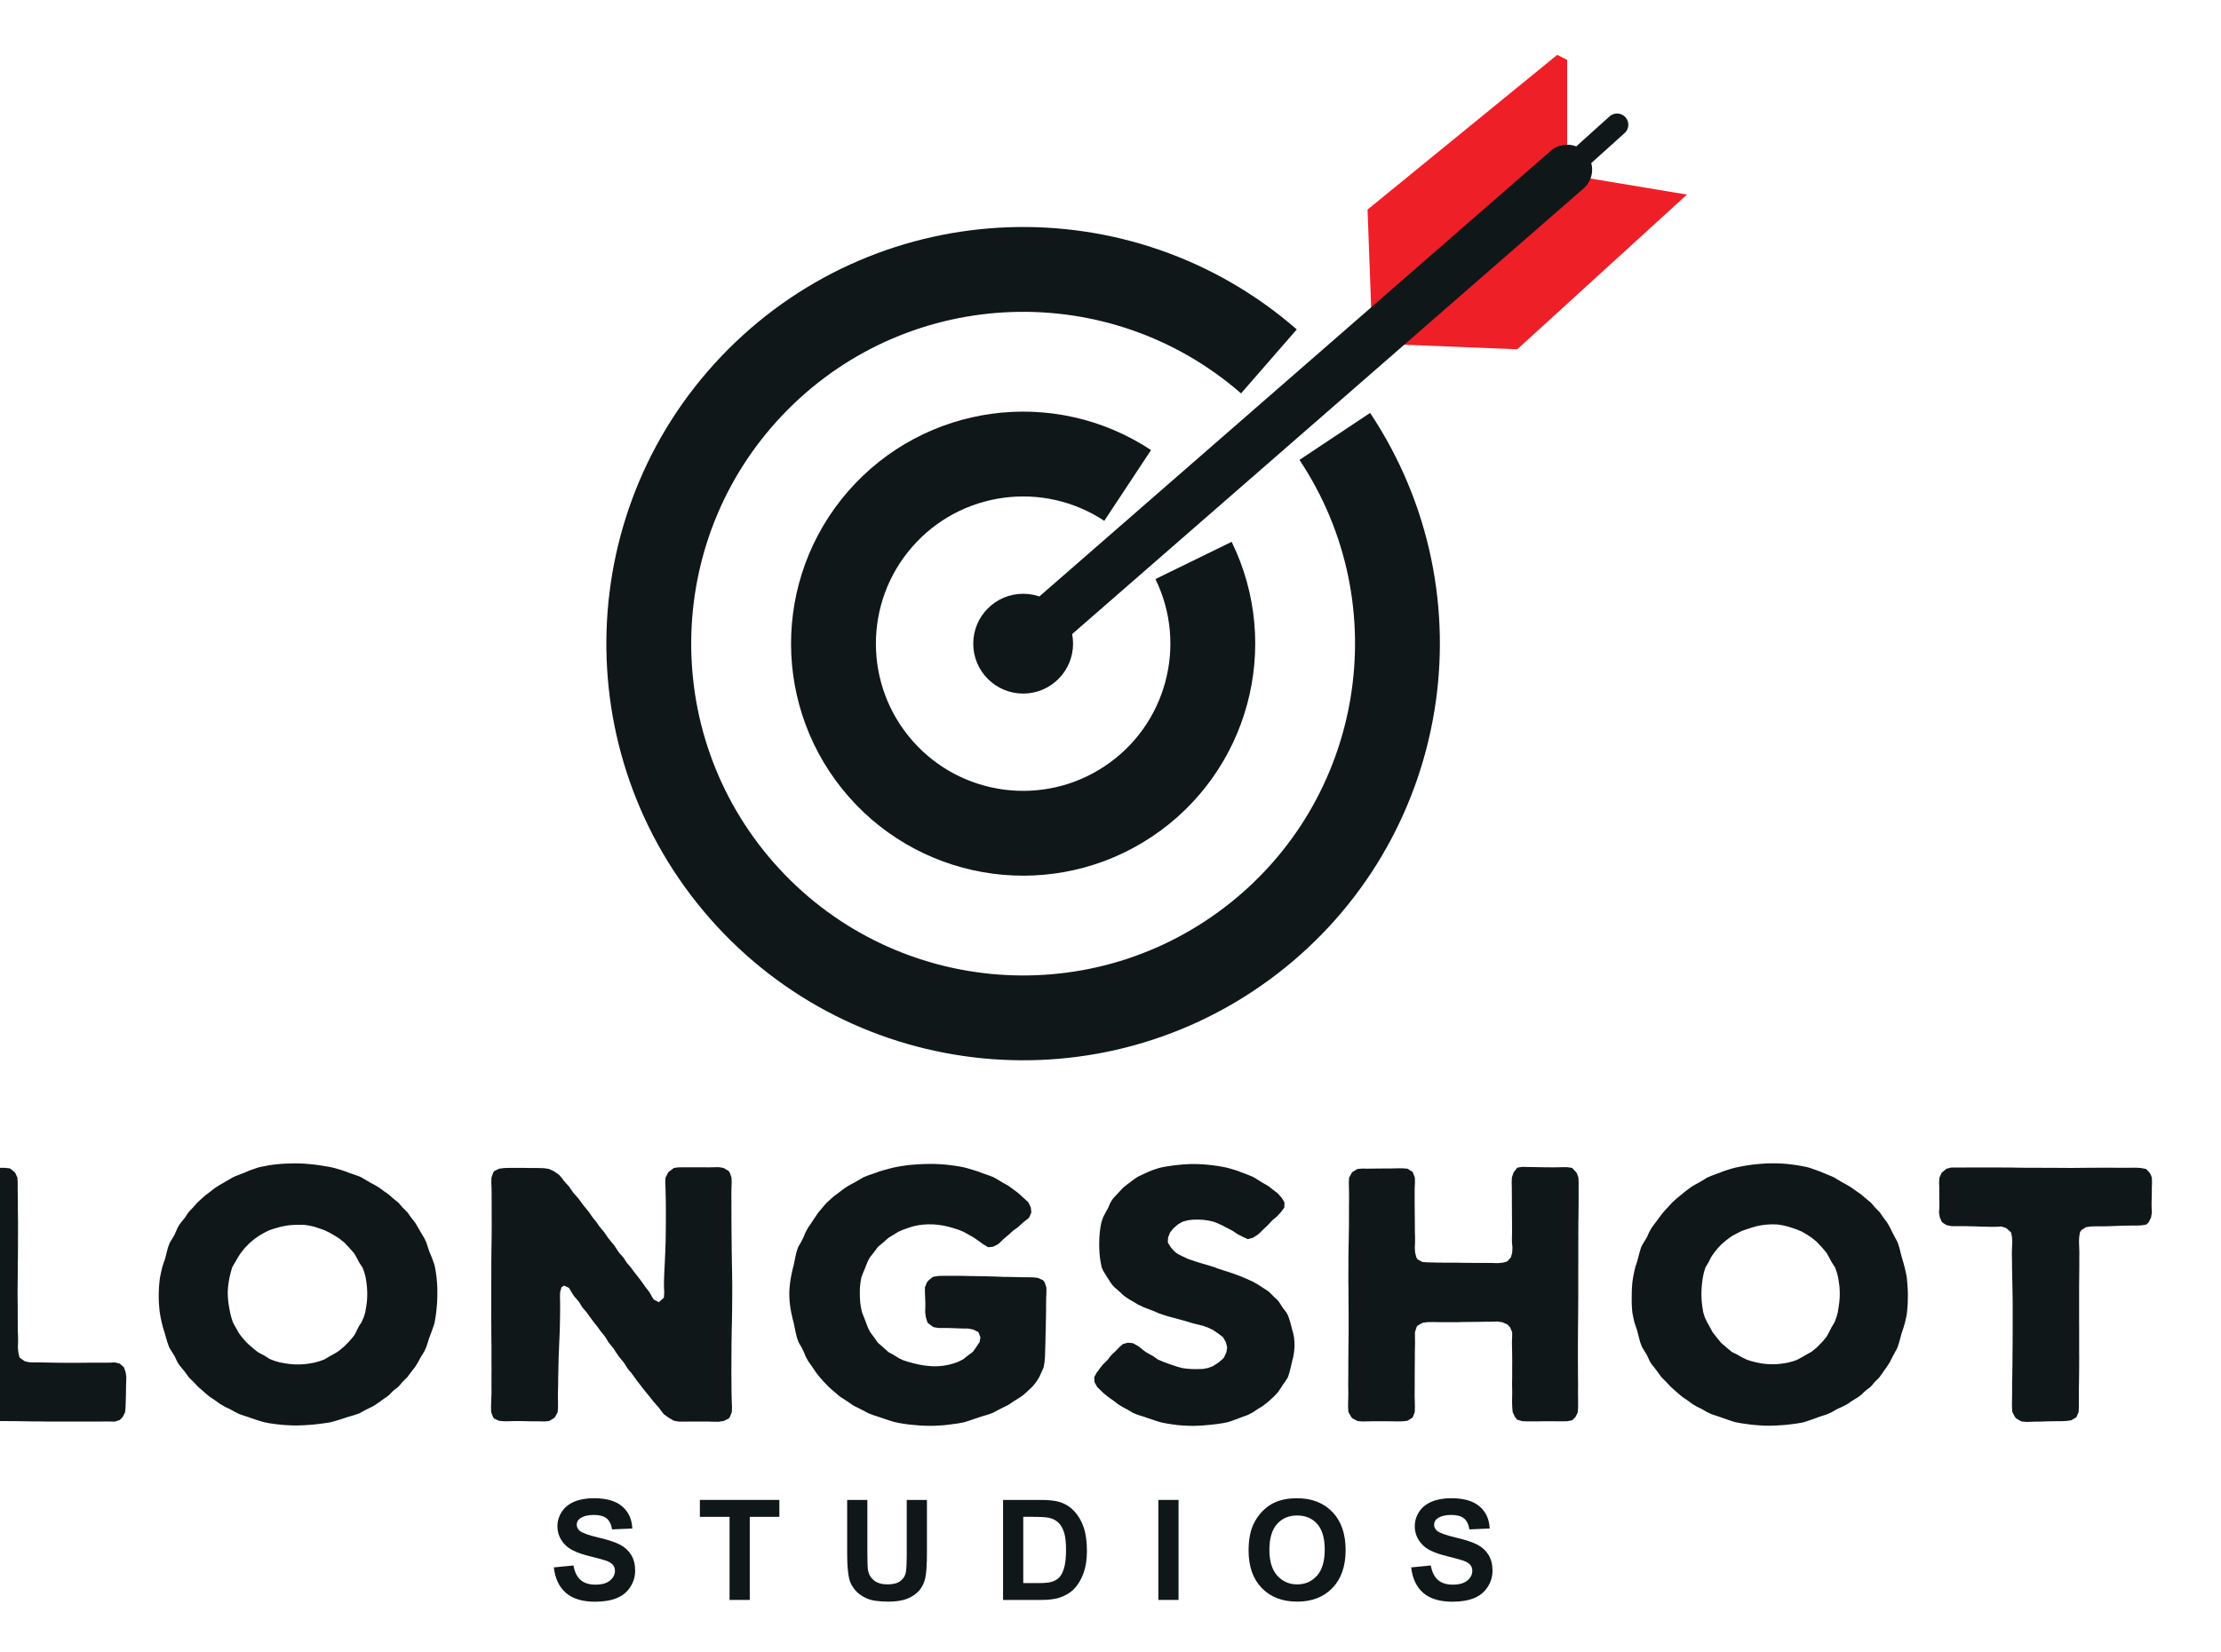
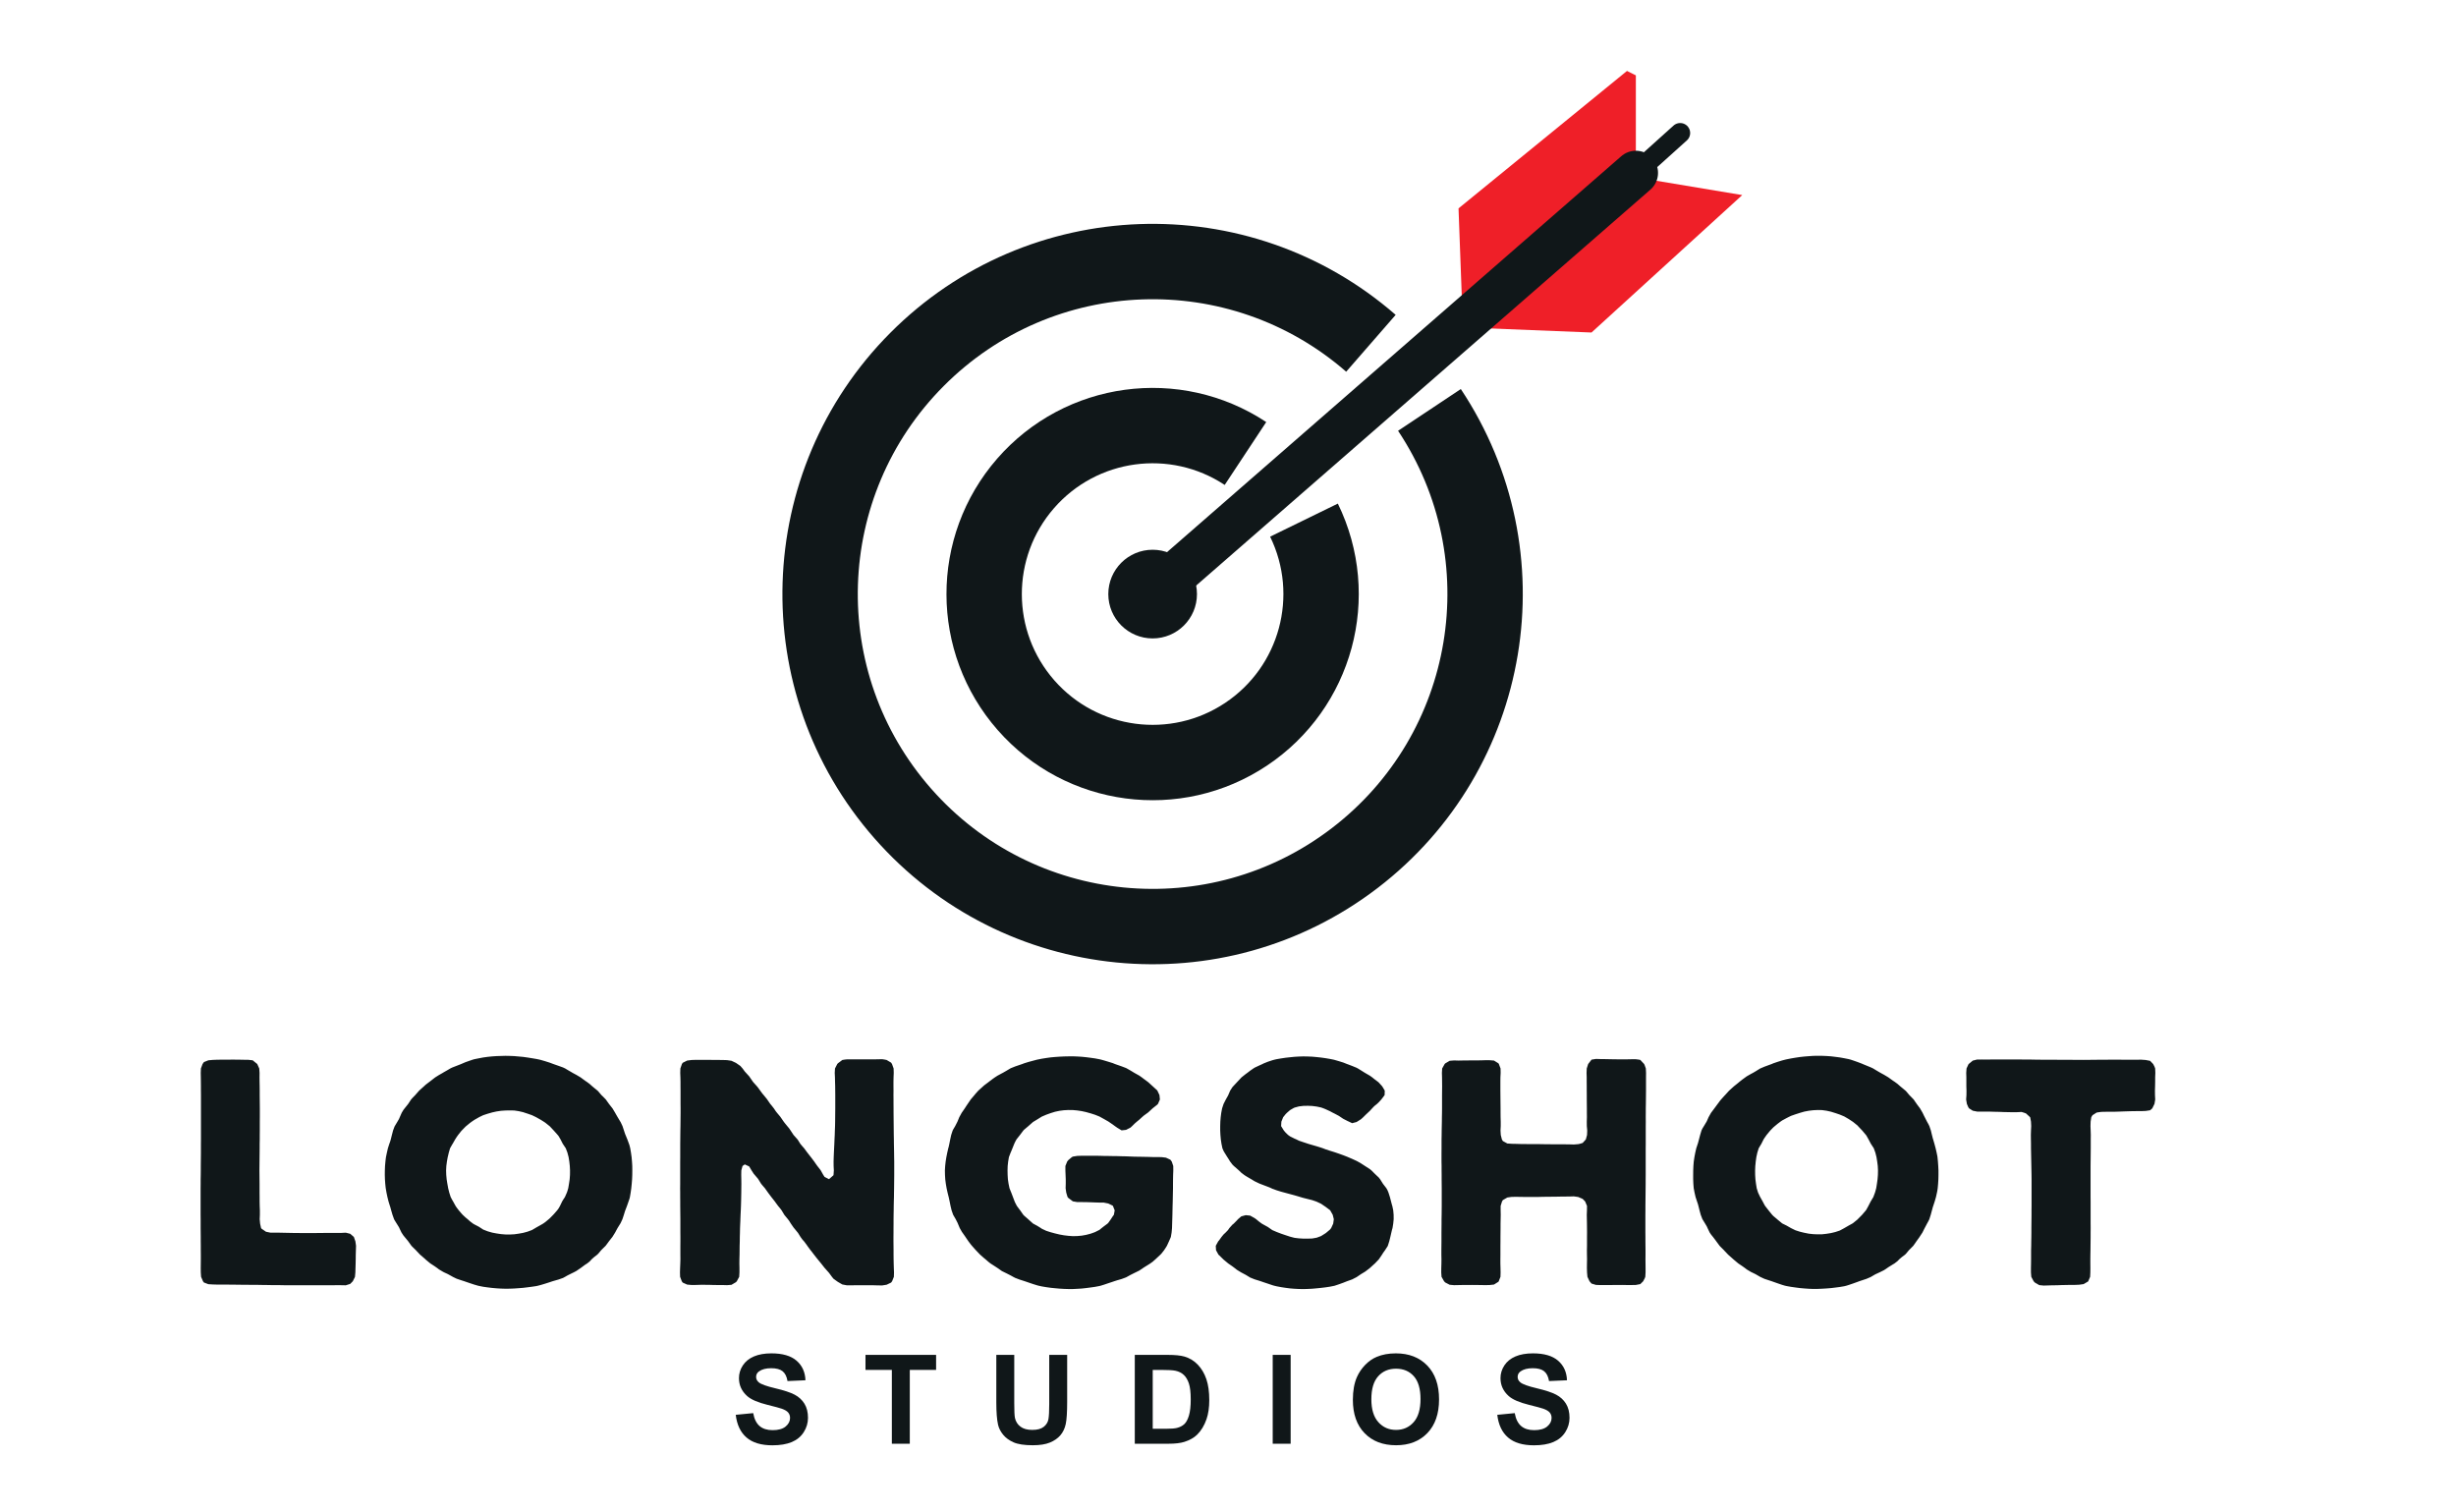
- <svg xmlns="http://www.w3.org/2000/svg" viewBox="55 0 445 331">
+ <svg xmlns="http://www.w3.org/2000/svg" viewBox="0 -5 554 341">
  <path fill="#101719" fill-rule="evenodd" d="M107,233.91 L106.68,234 L106,234.23 L105,234.58 L104.02,235 L104,235.01 L103,235.4 L102,235.79 L101.57,236 L101,236.34 L100,236.91 L99.86,237 L99,237.49 L98.19,238 L98,238.14 L97,238.92 L96.89,239 L96,239.68 L95.66,240 L95,240.59 L94.55,241 L94,241.62 L93.67,242 L93,242.69 L92.73,243 L92.07,244 L92,244.09 L91.27,245 L91,245.35 L90.61,246 L90.17,247 L90,247.4 L89.65,248 L89.05,249 L89,249.09 L88.66,250 L88.4,251 L88.15,252 L88,252.51 L87.82,253 L87.5,254 L87.27,255 L87.06,256 L87,256.45 L86.94,257 L86.85,258 L86.81,259 L86.8,260 L86.83,261 L86.9,262 L87,262.95 L87.01,263 L87.18,264 L87.39,265 L87.64,266 L87.95,267 L88,267.13 L88.24,268 L88.53,269 L88.89,270 L89,270.21 L89.49,271 L90,271.82 L90.08,272 L90.56,273 L91,273.67 L91.27,274 L92,274.88 L92.09,275 L92.81,276 L93,276.2 L93.82,277 L94,277.2 L94.76,278 L95,278.2 L95.92,279 L96,279.09 L97,279.92 L97.11,280 L98,280.58 L98.6,281 L99,281.31 L100,281.9 L100.2,282 L101,282.37 L102,282.92 L102.13,283 L103,283.42 L104,283.76 L104.75,284 L105,284.09 L106,284.43 L107,284.76 L107.83,285 L108,285.04 L109,285.24 L110,285.38 L111,285.5 L112,285.59 L113,285.65 L114,285.68 L115,285.67 L116,285.63 L117,285.56 L118,285.48 L119,285.36 L120,285.23 L121,285.08 L121.35,285 L122,284.83 L123,284.53 L124,284.21 L124.62,284 L125,283.89 L126,283.6 L127,283.25 L127.46,283 L128,282.69 L129,282.19 L129.4,282 L130,281.68 L131,281 L131,281 L132,280.26 L132.42,280 L133,279.54 L133.5,279 L134,278.56 L134.72,278 L135,277.72 L135.6,277 L136,276.6 L136.61,276 L137,275.48 L137.35,275 L138,274.17 L138.14,274 L138.76,273 L139,272.55 L139.3,272 L139.92,271 L140,270.86 L140.4,270 L140.73,269 L141,268.12 L141.05,268 L141.43,267 L141.78,266 L142,265.36 L142.09,265 L142.26,264 L142.4,263 L142.5,262 L142.58,261 L142.62,260 L142.63,259 L142.62,258 L142.56,257 L142.47,256 L142.33,255 L142.16,254 L142,253.35 L141.88,253 L141.51,252 L141.1,251 L141,250.76 L140.75,250 L140.42,249 L140,248.11 L139.93,248 L139.33,247 L139,246.43 L138.76,246 L138.16,245 L138,244.8 L137.37,244 L137,243.48 L136.66,243 L136,242.32 L135.66,242 L135,241.22 L134.79,241 L134,240.36 L133.57,240 L133,239.49 L132.34,239 L132,238.78 L131,238.04 L130.94,238 L130,237.44 L129.18,237 L129,236.89 L128,236.31 L127.49,236 L127,235.77 L126,235.41 L125,235.06 L124.83,235 L124,234.69 L123,234.37 L122,234.08 L121.68,234 L121,233.86 L120,233.69 L119,233.53 L118,233.39 L117,233.3 L116,233.21 L115,233.17 L114,233.15 L113,233.18 L112,233.21 L111,233.28 L110,233.38 L109,233.52 L108,233.71Z M191,233.95 L190.53,234 L190,234.09 L189,234.84 L188.86,235 L188.35,236 L188.29,237 L188.34,238 L188.36,239 L188.39,240 L188.4,241 L188.41,242 L188.41,243 L188.41,244 L188.41,245 L188.4,246 L188.39,247 L188.38,248 L188.36,249 L188.32,250 L188.29,251 L188.24,252 L188.2,253 L188.15,254 L188.1,255 L188.06,256 L188.03,257 L188.04,258 L188.09,259 L188.02,260 L188,260.09 L187,260.97 L186,260.46 L185.7,260 L185.14,259 L185,258.8 L184.37,258 L184,257.48 L183.67,257 L183,256.11 L182.91,256 L182.13,255 L182,254.83 L181.39,254 L181,253.56 L180.53,253 L180,252.15 L179.89,252 L179,251 L179,251 L178.34,250 L178,249.5 L177.58,249 L177,248.29 L176.78,248 L176.09,247 L176,246.87 L175.27,246 L175,245.66 L174.56,245 L174,244.29 L173.75,244 L173.06,243 L173,242.91 L172.26,242 L172,241.7 L171.48,241 L171,240.33 L170.73,240 L170,239.19 L169.84,239 L169.15,238 L169,237.78 L168.29,237 L168,236.68 L167.5,236 L167,235.43 L166.38,235 L166,234.74 L165,234.27 L164,234.12 L163,234.09 L162,234.08 L161,234.08 L160,234.06 L159,234.06 L158,234.06 L157,234.06 L156,234.09 L155,234.22 L154,234.72 L153.82,235 L153.47,236 L153.44,237 L153.48,238 L153.5,239 L153.5,240 L153.51,241 L153.51,242 L153.51,243 L153.51,244 L153.52,245 L153.52,246 L153.51,247 L153.5,248 L153.49,249 L153.47,250 L153.46,251 L153.45,252 L153.44,253 L153.44,254 L153.44,255 L153.44,256 L153.43,257 L153.43,258 L153.43,259 L153.43,260 L153.43,261 L153.43,262 L153.42,263 L153.43,264 L153.43,265 L153.44,266 L153.44,267 L153.45,268 L153.46,269 L153.47,270 L153.47,271 L153.47,272 L153.47,273 L153.48,274 L153.48,275 L153.47,276 L153.47,277 L153.47,278 L153.48,279 L153.45,280 L153.41,281 L153.38,282 L153.41,283 L153.79,284 L154,284.3 L155,284.75 L156,284.84 L157,284.83 L158,284.8 L159,284.8 L160,284.81 L161,284.84 L162,284.85 L163,284.85 L164,284.88 L165,284.8 L166,284.21 L166.2,284 L166.74,283 L166.8,282 L166.8,281 L166.78,280 L166.79,279 L166.82,278 L166.83,277 L166.84,276 L166.87,275 L166.88,274 L166.91,273 L166.93,272 L166.97,271 L167,270.4 L167.01,270 L167.05,269 L167.1,268 L167.14,267 L167.17,266 L167.19,265 L167.21,264 L167.22,263 L167.23,262 L167.22,261 L167.2,260 L167.22,259 L167.49,258 L168,257.64 L168.78,258 L169,258.11 L169.53,259 L170,259.73 L170.23,260 L171,260.9 L171.06,261 L171.68,262 L172,262.39 L172.53,263 L173,263.66 L173.24,264 L173.99,265 L174,265.01 L174.78,266 L175,266.31 L175.51,267 L176,267.59 L176.31,268 L176.91,269 L177,269.12 L177.73,270 L178,270.36 L178.4,271 L179,271.87 L179.11,272 L179.93,273 L180,273.08 L180.57,274 L181,274.59 L181.37,275 L182,275.84 L182.1,276 L182.84,277 L183,277.19 L183.62,278 L184,278.49 L184.41,279 L185,279.72 L185.23,280 L186,280.98 L186.02,281 L186.91,282 L187,282.1 L187.66,283 L188,283.42 L188.8,284 L189,284.14 L190,284.72 L191,284.91 L192,284.91 L193,284.9 L194,284.89 L195,284.89 L196,284.89 L197,284.9 L198,284.93 L199,284.94 L200,284.78 L201,284.3 L201.23,284 L201.63,283 L201.66,282 L201.62,281 L201.59,280 L201.57,279 L201.56,278 L201.56,277 L201.55,276 L201.54,275 L201.54,274 L201.55,273 L201.55,272 L201.56,271 L201.56,270 L201.57,269 L201.59,268 L201.6,267 L201.62,266 L201.65,265 L201.66,264 L201.68,263 L201.69,262 L201.7,261 L201.71,260 L201.71,259 L201.71,258 L201.71,257 L201.69,256 L201.68,255 L201.66,254 L201.64,253 L201.63,252 L201.61,251 L201.6,250 L201.59,249 L201.58,248 L201.57,247 L201.56,246 L201.56,245 L201.55,244 L201.55,243 L201.54,242 L201.55,241 L201.54,240 L201.54,239 L201.56,238 L201.6,237 L201.57,236 L201.21,235 L201,234.68 L200,234.09 L199.58,234 L199,233.91 L198,233.93 L197,233.95 L196,233.94 L195,233.94 L194,233.94 L193,233.94 L192,233.94Z M234,234 L233.98,234 L233,234.26 L232,234.53 L231,234.84 L230.59,235 L230,235.2 L229,235.54 L228,235.94 L227.89,236 L227,236.53 L226.18,237 L226,237.09 L225,237.63 L224.43,238 L224,238.3 L223.07,239 L223,239.06 L222,239.81 L221.79,240 L221,240.71 L220.68,241 L220,241.76 L219.81,242 L219,242.95 L218.96,243 L218.28,244 L218,244.41 L217.62,245 L217,245.9 L216.93,246 L216.38,247 L216,247.93 L215.97,248 L215.46,249 L215,249.78 L214.89,250 L214.56,251 L214.34,252 L214.14,253 L214,253.66 L213.9,254 L213.67,255 L213.47,256 L213.31,257 L213.2,258 L213.14,259 L213.16,260 L213.22,261 L213.35,262 L213.52,263 L213.74,264 L213.99,265 L214,265.02 L214.21,266 L214.41,267 L214.65,268 L215,269 L215,269 L215.58,270 L216,270.83 L216.07,271 L216.49,272 L217,272.9 L217.08,273 L217.78,274 L218,274.33 L218.46,275 L219,275.71 L219.24,276 L220,276.86 L220.13,277 L221,277.91 L221.09,278 L222,278.8 L222.25,279 L223,279.65 L223.45,280 L224,280.35 L225,281 L225,281 L226,281.7 L226.61,282 L227,282.19 L228,282.7 L228.54,283 L229,283.24 L230,283.62 L231,283.94 L231.18,284 L232,284.28 L233,284.62 L234,284.93 L234.27,285 L235,285.16 L236,285.33 L237,285.47 L238,285.57 L239,285.66 L240,285.72 L241,285.75 L242,285.75 L243,285.7 L244,285.64 L245,285.53 L246,285.4 L247,285.26 L248,285.07 L248.28,285 L249,284.78 L250,284.44 L251,284.11 L251.31,284 L252,283.78 L253,283.49 L254,283.12 L254.22,283 L255,282.57 L256,282.07 L256.15,282 L257,281.58 L257.86,281 L258,280.9 L259,280.28 L259.44,280 L260,279.6 L260.68,279 L261,278.7 L261.75,278 L262,277.74 L262.58,277 L263,276.36 L263.22,276 L263.68,275 L264,274.27 L264.11,274 L264.28,273 L264.37,272 L264.4,271 L264.43,270 L264.46,269 L264.48,268 L264.5,267 L264.53,266 L264.55,265 L264.57,264 L264.59,263 L264.59,262 L264.6,261 L264.62,260 L264.66,259 L264.65,258 L264.31,257 L264,256.58 L263,256.12 L262.04,256 L262,256 L261,255.98 L260,255.98 L259,255.95 L258,255.93 L257,255.91 L256,255.9 L255,255.86 L254,255.82 L253,255.8 L252,255.77 L251,255.76 L250,255.74 L249,255.73 L248,255.7 L247,255.69 L246,255.69 L245,255.69 L244,255.69 L243,255.72 L242,255.88 L241.78,256 L241,256.65 L240.72,257 L240.32,258 L240.32,259 L240.36,260 L240.4,261 L240.4,262 L240.37,263 L240.51,264 L240.81,265 L241,265.22 L242,265.97 L242.18,266 L243,266.14 L244,266.14 L245,266.15 L246,266.18 L247,266.22 L248,266.25 L249,266.26 L250,266.46 L251,266.95 L251.04,267 L251.44,268 L251.26,269 L251,269.35 L250.58,270 L250,270.82 L249.82,271 L249,271.61 L248.5,272 L248,272.41 L247,272.91 L246.76,273 L246,273.27 L245,273.53 L244,273.71 L243,273.8 L242,273.82 L241,273.75 L240,273.63 L239,273.45 L238,273.21 L237.22,273 L237,272.94 L236,272.62 L235,272.15 L234.79,272 L234,271.51 L233.06,271 L233,270.96 L232,270.07 L231.93,270 L231,269.19 L230.82,269 L230.12,268 L230,267.85 L229.37,267 L229,266.29 L228.87,266 L228.49,265 L228.11,264 L228,263.74 L227.71,263 L227.5,262 L227.35,261 L227.29,260 L227.27,259 L227.3,258 L227.41,257 L227.58,256 L227.96,255 L228,254.92 L228.38,254 L228.78,253 L229,252.53 L229.29,252 L230,251.1 L230.08,251 L230.83,250 L231,249.82 L231.97,249 L232,248.97 L233,248.09 L233.14,248 L234,247.48 L234.77,247 L235,246.86 L236,246.43 L237,246.07 L237.23,246 L238,245.76 L239,245.55 L240,245.42 L241,245.37 L242,245.38 L243,245.47 L244,245.62 L245,245.84 L245.56,246 L246,246.12 L247,246.44 L248,246.84 L248.29,247 L249,247.39 L250,247.96 L250.06,248 L251,248.64 L251.49,249 L252,249.36 L253,249.96 L254,249.85 L255,249.34 L255.37,249 L256,248.38 L256.44,248 L257,247.54 L257.59,247 L258,246.64 L258.88,246 L259,245.91 L259.99,245 L260,244.99 L261,244.2 L261.2,244 L261.64,243 L261.54,242 L261.07,241 L261,240.91 L260,240 L260,240 L259,239.09 L258.88,239 L258,238.35 L257.54,238 L257,237.62 L256,237.06 L255.89,237 L255,236.46 L254.19,236 L254,235.9 L253,235.52 L252,235.17 L251.51,235 L251,234.79 L250,234.48 L249,234.18 L248.35,234 L248,233.92 L247,233.73 L246,233.59 L245,233.46 L244,233.36 L243,233.3 L242,233.26 L241,233.27 L240,233.29 L239,233.34 L238,233.41 L237,233.5 L236,233.64 L235,233.8Z M288,233.9 L287.55,234 L287,234.15 L286,234.48 L285,234.88 L284.78,235 L284,235.35 L283,235.82 L282.72,236 L282,236.5 L281.35,237 L281,237.25 L280.06,238 L280,238.06 L279.12,239 L279,239.13 L278.19,240 L278,240.21 L277.49,241 L277.06,242 L277,242.13 L276.51,243 L276,244 L275.67,245 L275.48,246 L275.35,247 L275.27,248 L275.24,249 L275.24,250 L275.29,251 L275.38,252 L275.53,253 L275.74,254 L276,254.61 L276.23,255 L276.85,256 L277,256.22 L277.48,257 L278,257.68 L278.32,258 L279,258.59 L279.46,259 L280,259.52 L280.63,260 L281,260.25 L282,260.84 L282.28,261 L283,261.44 L284,261.92 L284.19,262 L285,262.31 L286,262.69 L286.74,263 L287,263.13 L288,263.49 L289,263.8 L289.74,264 L290,264.07 L291,264.34 L292,264.61 L293,264.9 L293.31,265 L294,265.2 L295,265.45 L296,265.7 L296.87,266 L297,266.05 L298,266.52 L298.7,267 L299,267.2 L300,267.95 L300.05,268 L300.62,269 L300.87,270 L300.73,271 L300.27,272 L300,272.34 L299.22,273 L299,273.17 L298,273.8 L297.47,274 L297,274.17 L296,274.35 L295,274.38 L294,274.38 L293,274.32 L292,274.2 L291.23,274 L291,273.94 L290,273.61 L289,273.27 L288.29,273 L288,272.89 L287,272.46 L286.34,272 L286,271.76 L285,271.21 L284.63,271 L284,270.54 L283.35,270 L283,269.75 L282,269.19 L281,269.09 L280,269.36 L279.25,270 L279,270.28 L278.29,271 L278,271.23 L277.31,272 L277,272.45 L276.47,273 L276,273.44 L275.54,274 L275,274.76 L274.79,275 L274.24,276 L274.3,277 L274.85,278 L275,278.13 L275.89,279 L276,279.11 L277,279.94 L277.08,280 L278,280.64 L278.48,281 L279,281.41 L279.96,282 L280,282.02 L281,282.55 L281.74,283 L282,283.16 L283,283.56 L284,283.87 L284.4,284 L285,284.21 L286,284.54 L287,284.88 L287.41,285 L288,285.14 L289,285.33 L290,285.48 L291,285.61 L292,285.69 L293,285.74 L294,285.76 L295,285.73 L296,285.68 L297,285.59 L298,285.49 L299,285.37 L300,285.22 L301,285.02 L301.07,285 L302,284.69 L303,284.33 L303.83,284 L304,283.94 L305,283.58 L306,283.07 L306.1,283 L307,282.39 L307.65,282 L308,281.78 L309,281.01 L309.01,281 L310,280.1 L310.12,280 L311,279.08 L311.06,279 L311.74,278 L312,277.58 L312.42,277 L313,276.1 L313.05,276 L313.37,275 L313.62,274 L313.85,273 L314,272.36 L314.11,272 L314.27,271 L314.37,270 L314.36,269 L314.27,268 L314.06,267 L314,266.84 L313.78,266 L313.52,265 L313.2,264 L313,263.51 L312.72,263 L312,262.07 L311.95,262 L311.32,261 L311,260.59 L310.37,260 L310,259.64 L309.36,259 L309,258.7 L308,258.06 L307.91,258 L307,257.41 L306.28,257 L306,256.85 L305,256.39 L304.08,256 L304,255.96 L303,255.57 L302,255.21 L301.38,255 L301,254.87 L300,254.56 L299,254.23 L298.41,254 L298,253.86 L297,253.55 L296,253.26 L295.11,253 L295,252.96 L294,252.63 L293,252.29 L292.42,252 L292,251.82 L291,251.32 L290.55,251 L290,250.47 L289.6,250 L289,249.03 L288.98,249 L289,248.66 L289.04,248 L289.44,247 L290,246.3 L290.3,246 L291,245.39 L291.67,245 L292,244.83 L293,244.56 L294,244.44 L295,244.42 L296,244.46 L297,244.59 L298,244.8 L298.56,245 L299,245.18 L300,245.64 L300.67,246 L301,246.16 L302,246.69 L302.46,247 L303,247.36 L304,247.87 L304.29,248 L305,248.34 L306,248.08 L306.13,248 L307,247.45 L307.5,247 L308,246.5 L308.53,246 L309,245.56 L309.51,245 L310,244.49 L310.61,244 L311,243.63 L311.58,243 L312,242.45 L312.33,242 L312.36,241 L312,240.38 L311.76,240 L311,239.16 L310.81,239 L310,238.39 L309.52,238 L309,237.63 L308,237.05 L307.91,237 L307,236.43 L306.3,236 L306,235.84 L305,235.43 L304,235.05 L303.85,235 L303,234.66 L302,234.35 L301,234.06 L300.75,234 L300,233.85 L299,233.68 L298,233.54 L297,233.43 L296,233.34 L295,233.3 L294,233.28 L293,233.31 L292,233.37 L291,233.47 L290,233.58 L289,233.73Z M360,233.85 L359.07,234 L359,234.02 L358.24,235 L358,235.75 L357.92,236 L357.88,237 L357.91,238 L357.91,239 L357.92,240 L357.92,241 L357.93,242 L357.93,243 L357.94,244 L357.95,245 L357.95,246 L357.96,247 L357.93,248 L357.94,249 L358,249.64 L358.03,250 L358,250.76 L357.99,251 L357.72,252 L357,252.8 L356.33,253 L356,253.07 L355,253.15 L354,253.12 L353,253.11 L352,253.11 L351,253.1 L350,253.1 L349,253.09 L348,253.08 L347,253.06 L346,253.06 L345,253.06 L344,253.05 L343,253.04 L342,253.01 L341.37,253 L341,252.99 L340,252.92 L339,252.37 L338.78,252 L338.53,251 L338.47,250 L338.52,249 L338.52,248 L338.49,247 L338.48,246 L338.48,245 L338.47,244 L338.46,243 L338.45,242 L338.44,241 L338.44,240 L338.44,239 L338.45,238 L338.5,237 L338.48,236 L338.1,235 L338,234.84 L337,234.22 L336,234.14 L335,234.14 L334,234.17 L333,234.18 L332,234.18 L331,234.19 L330,234.2 L329,234.22 L328,234.19 L327,234.27 L326,234.86 L325.87,235 L325.31,236 L325.25,237 L325.28,238 L325.29,239 L325.3,240 L325.29,241 L325.28,242 L325.28,243 L325.28,244 L325.28,245 L325.27,246 L325.25,247 L325.24,248 L325.22,249 L325.2,250 L325.19,251 L325.17,252 L325.17,253 L325.17,254 L325.16,255 L325.16,256 L325.16,257 L325.18,258 L325.18,259 L325.19,260 L325.19,261 L325.2,262 L325.21,263 L325.21,264 L325.21,265 L325.21,266 L325.21,267 L325.2,268 L325.19,269 L325.17,270 L325.17,271 L325.16,272 L325.15,273 L325.15,274 L325.15,275 L325.14,276 L325.13,277 L325.13,278 L325.15,279 L325.14,280 L325.11,281 L325.1,282 L325.17,283 L325.74,284 L326,284.27 L327,284.79 L328,284.88 L329,284.86 L330,284.84 L331,284.84 L332,284.83 L333,284.84 L334,284.85 L335,284.87 L336,284.85 L337,284.74 L338,284.11 L338.07,284 L338.46,283 L338.49,282 L338.47,281 L338.44,280 L338.44,279 L338.45,278 L338.45,277 L338.45,276 L338.46,275 L338.46,274 L338.47,273 L338.48,272 L338.48,271 L338.5,270 L338.52,269 L338.5,268 L338.5,267 L338.81,266 L339,265.69 L340,265.11 L340.75,265 L341,264.97 L342,264.95 L343,264.97 L344,264.98 L345,264.98 L346,264.98 L347,264.98 L348,264.95 L349,264.94 L350,264.93 L351,264.92 L352,264.9 L353,264.89 L354,264.88 L355,264.85 L356,264.99 L356.02,265 L357,265.42 L357.56,266 L357.98,267 L357.97,268 L357.93,269 L357.95,270 L357.97,271 L357.98,272 L357.99,273 L357.98,274 L357.98,275 L357.98,276 L357.96,277 L357.97,278 L357.99,279 L357.97,280 L357.96,281 L357.99,282 L358,282.13 L358.08,283 L358.55,284 L359,284.52 L360,284.82 L361,284.86 L362,284.86 L363,284.86 L364,284.84 L365,284.84 L366,284.83 L367,284.85 L368,284.85 L369,284.83 L370,284.64 L370.65,284 L371,283.33 L371.13,283 L371.19,282 L371.19,281 L371.18,280 L371.17,279 L371.18,278 L371.18,277 L371.17,276 L371.16,275 L371.16,274 L371.15,273 L371.15,272 L371.15,271 L371.15,270 L371.15,269 L371.16,268 L371.16,267 L371.17,266 L371.18,265 L371.19,264 L371.2,263 L371.21,262 L371.21,261 L371.22,260 L371.22,259 L371.22,258 L371.22,257 L371.22,256 L371.22,255 L371.22,254 L371.23,253 L371.23,252 L371.23,251 L371.23,250 L371.23,249 L371.24,248 L371.23,247 L371.24,246 L371.24,245 L371.26,244 L371.27,243 L371.28,242 L371.29,241 L371.29,240 L371.29,239 L371.29,238 L371.3,237 L371.25,236 L371,235.29 L370.87,235 L370,234.07 L369.62,234 L369,233.92 L368,233.92 L367,233.94 L366,233.95 L365,233.94 L364,233.93 L363,233.91 L362,233.89 L361,233.88Z M403,233.94 L402.74,234 L402,234.19 L401,234.5 L400,234.84 L399.64,235 L399,235.23 L398,235.6 L397.06,236 L397,236.03 L396,236.65 L395.4,237 L395,237.21 L394,237.78 L393.7,238 L393,238.51 L392.38,239 L392,239.32 L391.15,240 L391,240.13 L390.04,241 L390,241.04 L389.13,242 L389,242.13 L388.22,243 L388,243.26 L387.45,244 L387,244.61 L386.71,245 L386,245.95 L385.96,246 L385.4,247 L385,247.91 L384.95,248 L384.35,249 L384,249.57 L383.8,250 L383.5,251 L383.24,252 L383,252.89 L382.96,253 L382.63,254 L382.4,255 L382.21,256 L382.06,257 L382,257.74 L381.98,258 L381.94,259 L381.93,260 L381.93,261 L381.97,262 L382,262.38 L382.05,263 L382.24,264 L382.47,265 L382.8,266 L383,266.59 L383.11,267 L383.36,268 L383.63,269 L384,269.96 L384.02,270 L384.63,271 L385,271.62 L385.17,272 L385.65,273 L386,273.51 L386.4,274 L387,274.79 L387.15,275 L387.89,276 L388,276.12 L388.88,277 L389,277.14 L389.82,278 L390,278.16 L390.95,279 L391,279.05 L392,279.89 L392.14,280 L393,280.58 L393.59,281 L394,281.32 L395,281.92 L395.18,282 L396,282.4 L397,282.98 L397.03,283 L398,283.45 L399,283.78 L399.67,284 L400,284.12 L401,284.47 L402,284.81 L402.64,285 L403,285.08 L404,285.26 L405,285.4 L406,285.53 L407,285.62 L408,285.69 L409,285.73 L410,285.72 L411,285.68 L412,285.62 L413,285.54 L414,285.42 L415,285.29 L416,285.12 L416.48,285 L417,284.84 L418,284.5 L419,284.14 L419.37,284 L420,283.79 L421,283.46 L422,283.03 L422.04,283 L423,282.44 L423.95,282 L424,281.98 L425,281.48 L425.71,281 L426,280.8 L427,280.18 L427.31,280 L428,279.47 L428.46,279 L429,278.54 L429.72,278 L430,277.71 L430.59,277 L431,276.59 L431.58,276 L432,275.41 L432.28,275 L433,274 L433,273.99 L433.65,273 L434,272.29 L434.15,272 L434.68,271 L435,270.42 L435.2,270 L435.52,269 L435.79,268 L436,267.23 L436.08,267 L436.41,266 L436.7,265 L436.92,264 L437,263.6 L437.09,263 L437.18,262 L437.24,261 L437.26,260 L437.26,259 L437.21,258 L437.14,257 L437.04,256 L437,255.75 L436.85,255 L436.62,254 L436.35,253 L436.06,252 L436,251.82 L435.79,251 L435.55,250 L435.21,249 L435,248.57 L434.68,248 L434.17,247 L434,246.67 L433.68,246 L433.1,245 L433,244.87 L432.35,244 L432,243.49 L431.67,243 L431,242.31 L430.69,242 L430,241.18 L429.82,241 L429,240.32 L428.61,240 L428,239.46 L427.37,239 L427,238.76 L426,238.04 L425.95,238 L425,237.43 L424.21,237 L424,236.88 L423,236.29 L422.53,236 L422,235.75 L421,235.34 L420.17,235 L420,234.92 L419,234.54 L418,234.19 L417.42,234 L417,233.89 L416,233.69 L415,233.51 L414,233.38 L413,233.26 L412,233.19 L411,233.15 L410,233.14 L409,233.16 L408,233.23 L407,233.31 L406,233.42 L405,233.57 L404,233.74Z M446,233.99 L445.91,234 L445,234.23 L444.07,235 L444,235.11 L443.59,236 L443.52,237 L443.55,238 L443.55,239 L443.55,240 L443.58,241 L443.57,242 L443.5,243 L443.67,244 L444,244.76 L444.17,245 L445,245.53 L446,245.73 L447,245.73 L448,245.73 L449,245.74 L450,245.77 L451,245.79 L452,245.83 L453,245.85 L454,245.87 L455,245.86 L456,245.81 L456.62,246 L457,246.14 L457.94,247 L458,247.28 L458.13,248 L458.18,249 L458.13,250 L458.1,251 L458.11,252 L458.13,253 L458.13,254 L458.15,255 L458.17,256 L458.19,257 L458.21,258 L458.23,259 L458.25,260 L458.26,261 L458.26,262 L458.26,263 L458.26,264 L458.26,265 L458.26,266 L458.26,267 L458.25,268 L458.25,269 L458.24,270 L458.23,271 L458.22,272 L458.22,273 L458.21,274 L458.19,275 L458.18,276 L458.15,277 L458.15,278 L458.15,279 L458.14,280 L458.12,281 L458.12,282 L458.2,283 L458.73,284 L459,284.29 L460,284.87 L461,284.97 L462,284.94 L463,284.91 L464,284.9 L465,284.86 L466,284.84 L467,284.82 L468,284.82 L469,284.78 L470,284.64 L471,284.05 L471.04,284 L471.47,283 L471.52,282 L471.53,281 L471.52,280 L471.52,279 L471.53,278 L471.55,277 L471.56,276 L471.57,275 L471.58,274 L471.58,273 L471.59,272 L471.58,271 L471.58,270 L471.58,269 L471.58,268 L471.58,267 L471.58,266 L471.57,265 L471.57,264 L471.57,263 L471.57,262 L471.57,261 L471.57,260 L471.57,259 L471.57,258 L471.58,257 L471.59,256 L471.6,255 L471.61,254 L471.61,253 L471.61,252 L471.62,251 L471.59,250 L471.55,249 L471.58,248 L471.73,247 L472,246.55 L472.85,246 L473,245.93 L474,245.79 L475,245.77 L476,245.77 L477,245.76 L478,245.73 L479,245.69 L480,245.66 L481,245.63 L482,245.62 L483,245.62 L484,245.58 L485,245.43 L485.49,245 L485.98,244 L486,243.92 L486.15,243 L486.1,242 L486.09,241 L486.12,240 L486.14,239 L486.14,238 L486.18,237 L486.14,236 L486,235.61 L485.69,235 L485,234.28 L484,234.09 L483,234.02 L482,234.03 L481,234.04 L480,234.03 L479,234.03 L478,234.02 L477,234.02 L476,234.02 L475,234.03 L474,234.04 L473,234.04 L472,234.05 L471,234.06 L470,234.07 L469,234.06 L468,234.06 L467,234.05 L466,234.05 L465,234.05 L464,234.04 L463,234.04 L462,234.04 L461,234.04 L460,234.02 L459,234.01 L458.5,234 L458,233.99 L457,233.99 L456,233.98 L455,233.98 L454,233.97 L453,233.97 L452,233.97 L451,233.97 L450,233.97 L449,233.98 L448,233.99 L447,233.98Z M46,234.56 L45.69,235 L45.32,236 L45.28,237 L45.3,238 L45.31,239 L45.32,240 L45.32,241 L45.33,242 L45.33,243 L45.33,244 L45.33,245 L45.33,246 L45.33,247 L45.33,248 L45.33,249 L45.33,250 L45.33,251 L45.33,252 L45.32,253 L45.32,254 L45.32,255 L45.31,256 L45.3,257 L45.29,258 L45.29,259 L45.28,260 L45.26,261 L45.26,262 L45.25,263 L45.25,264 L45.25,265 L45.25,266 L45.25,267 L45.25,268 L45.25,269 L45.26,270 L45.26,271 L45.26,272 L45.27,273 L45.28,274 L45.28,275 L45.29,276 L45.29,277 L45.3,278 L45.3,279 L45.29,280 L45.28,281 L45.29,282 L45.36,283 L45.79,284 L46,284.28 L47,284.66 L48,284.72 L49,284.75 L50,284.75 L51,284.75 L52,284.76 L53,284.77 L54,284.78 L55,284.8 L56,284.8 L57,284.81 L58,284.81 L59,284.83 L60,284.84 L61,284.86 L62,284.87 L63,284.87 L64,284.89 L65,284.89 L66,284.89 L67,284.89 L68,284.89 L69,284.89 L70,284.89 L71,284.89 L72,284.89 L73,284.89 L74,284.9 L75,284.9 L76,284.88 L77,284.89 L78,284.91 L79,284.59 L79.58,284 L80,283.16 L80.07,283 L80.16,282 L80.19,281 L80.22,280 L80.24,279 L80.25,278 L80.28,277 L80.31,276 L80.17,275 L80,274.52 L79.82,274 L79,273.29 L78,273.04 L77,273.09 L76,273.1 L75,273.1 L74,273.1 L73,273.1 L72,273.11 L71,273.12 L70,273.12 L69,273.12 L68,273.12 L67,273.11 L66,273.1 L65,273.08 L64,273.06 L63,273.04 L62,273.04 L61,273.03 L60.83,273 L60,272.83 L59,272.14 L58.89,272 L58.67,271 L58.58,270 L58.62,269 L58.62,268 L58.58,267 L58.56,266 L58.56,265 L58.55,264 L58.55,263 L58.55,262 L58.54,261 L58.53,260 L58.52,259 L58.53,258 L58.54,257 L58.55,256 L58.56,255 L58.57,254 L58.57,253 L58.59,252 L58.59,251 L58.6,250 L58.6,249 L58.6,248 L58.61,247 L58.61,246 L58.61,245 L58.6,244 L58.59,243 L58.58,242 L58.58,241 L58.57,240 L58.55,239 L58.54,238 L58.55,237 L58.48,236 L58.03,235 L58,234.97 L57,234.16 L56,234.05 L55,234.04 L54,234.02 L53,234.01 L52,234.01 L51,234.02 L50,234.02 L49,234.03 L48,234.07 L47,234.16Z M111,245.92 L110.74,246 L110,246.21 L109,246.54 L108.04,247 L108,247.03 L107,247.6 L106.41,248 L106,248.3 L105.15,249 L105,249.13 L104.15,250 L104,250.17 L103.34,251 L103,251.48 L102.67,252 L102.1,253 L102,253.15 L101.52,254 L101.23,255 L101,255.97 L100.99,256 L100.81,257 L100.68,258 L100.63,259 L100.66,260 L100.75,261 L100.91,262 L101,262.48 L101.09,263 L101.34,264 L101.66,265 L102,265.65 L102.21,266 L102.76,267 L103,267.36 L103.49,268 L104,268.6 L104.36,269 L105,269.6 L105.49,270 L106,270.46 L106.71,271 L107,271.17 L108,271.69 L108.48,272 L109,272.34 L110,272.73 L110.94,273 L111,273.02 L112,273.21 L113,273.36 L114,273.44 L115,273.45 L116,273.4 L117,273.26 L118,273.08 L118.3,273 L119,272.81 L120,272.44 L120.75,272 L121,271.85 L122,271.29 L122.5,271 L123,270.65 L123.78,270 L124,269.81 L124.8,269 L125,268.78 L125.68,268 L126,267.57 L126.32,267 L126.8,266 L127,265.66 L127.43,265 L127.87,264 L128,263.62 L128.18,263 L128.35,262 L128.5,261 L128.57,260 L128.58,259 L128.53,258 L128.42,257 L128.26,256 L128,255.02 L128,255 L127.62,254 L127,253.07 L126.95,253 L126.44,252 L126,251.25 L125.8,251 L125,250.1 L124.91,250 L124,249.03 L123.96,249 L123,248.23 L122.65,248 L122,247.59 L121,247.03 L120.95,247 L120,246.54 L119,246.19 L118.41,246 L118,245.86 L117,245.63 L116,245.48 L115,245.46 L114,245.48 L113,245.55 L112,245.7Z M407,245.73 L406.06,246 L406,246.02 L405,246.34 L404,246.69 L403.37,247 L403,247.19 L402,247.73 L401.61,248 L401,248.46 L400.35,249 L400,249.3 L399.32,250 L399,250.38 L398.49,251 L398,251.7 L397.81,252 L397.31,253 L397,253.51 L396.71,254 L396.4,255 L396.18,256 L396.04,257 L396,257.45 L395.94,258 L395.9,259 L395.91,260 L395.97,261 L396,261.23 L396.1,262 L396.26,263 L396.57,264 L397,264.91 L397.05,265 L397.61,266 L398,266.74 L398.15,267 L398.93,268 L399,268.09 L399.74,269 L400,269.27 L400.87,270 L401,270.12 L402,270.94 L402.11,271 L403,271.44 L403.98,272 L404,272.01 L405,272.5 L406,272.82 L406.73,273 L407,273.06 L408,273.26 L409,273.37 L410,273.41 L411,273.4 L412,273.29 L413,273.13 L413.55,273 L414,272.89 L415,272.56 L416,272.02 L416.03,272 L417,271.44 L417.8,271 L418,270.87 L419,270.06 L419.05,270 L420,269.04 L420.04,269 L420.89,268 L421,267.84 L421.46,267 L421.97,266 L422,265.95 L422.57,265 L422.94,264 L423,263.81 L423.22,263 L423.38,262 L423.52,261 L423.6,260 L423.62,259 L423.57,258 L423.44,257 L423.28,256 L423.03,255 L423,254.92 L422.67,254 L422.02,253 L422,252.97 L421.49,252 L421,251.13 L420.9,251 L420.06,250 L420,249.94 L419.11,249 L419,248.87 L418,248.06 L417.91,248 L417,247.4 L416.31,247 L416,246.82 L415,246.4 L414,246.06 L413.8,246 L413,245.75 L412,245.53 L411,245.39 L410,245.37 L409,245.42 L408,245.54Z" />
  <g class="longshot-studios" fill="#101719" fill-rule="evenodd">
    <path d="M165.962 314.123 L169.899 313.74 C170.136 315.062 170.617 316.033 171.342 316.652 C172.066 317.272 173.044 317.582 174.274 317.582 C175.578 317.582 176.56 317.306 177.221 316.755 C177.882 316.203 178.212 315.559 178.212 314.82 C178.212 314.346 178.073 313.943 177.795 313.61 C177.517 313.278 177.032 312.988 176.339 312.742 C175.865 312.578 174.785 312.286 173.099 311.867 C170.929 311.329 169.407 310.669 168.532 309.885 C167.302 308.782 166.687 307.438 166.687 305.852 C166.687 304.831 166.976 303.876 167.555 302.987 C168.133 302.099 168.967 301.422 170.057 300.957 C171.146 300.492 172.461 300.26 174.001 300.26 C176.517 300.26 178.41 300.811 179.682 301.914 C180.953 303.017 181.621 304.489 181.685 306.33 L177.638 306.508 C177.465 305.478 177.093 304.737 176.523 304.286 C175.954 303.835 175.099 303.609 173.96 303.609 C172.784 303.609 171.864 303.851 171.198 304.334 C170.77 304.644 170.556 305.059 170.556 305.578 C170.556 306.052 170.756 306.458 171.157 306.795 C171.668 307.223 172.907 307.67 174.876 308.135 C176.845 308.6 178.301 309.08 179.244 309.577 C180.188 310.074 180.926 310.753 181.459 311.614 C181.992 312.476 182.259 313.54 182.259 314.807 C182.259 315.955 181.94 317.031 181.302 318.033 C180.664 319.036 179.761 319.781 178.595 320.269 C177.428 320.756 175.974 321 174.233 321 C171.7 321 169.754 320.414 168.396 319.243 C167.037 318.072 166.226 316.365 165.962 314.123 Z" />
    <path d="M201.175 320.645 L201.175 303.992 L195.228 303.992 L195.228 300.602 L211.155 300.602 L211.155 303.992 L205.222 303.992 L205.222 320.645 Z" />
    <path d="M224.739 300.602 L228.786 300.602 L228.786 311.457 C228.786 313.18 228.836 314.296 228.937 314.807 C229.11 315.627 229.522 316.285 230.174 316.782 C230.826 317.279 231.716 317.527 232.847 317.527 C233.995 317.527 234.861 317.293 235.444 316.823 C236.028 316.354 236.379 315.777 236.497 315.094 C236.616 314.41 236.675 313.275 236.675 311.689 L236.675 300.602 L240.722 300.602 L240.722 311.129 C240.722 313.535 240.612 315.235 240.394 316.229 C240.175 317.222 239.771 318.061 239.184 318.744 C238.596 319.428 237.81 319.972 236.825 320.378 C235.841 320.784 234.556 320.986 232.97 320.986 C231.056 320.986 229.604 320.765 228.615 320.323 C227.626 319.881 226.845 319.307 226.271 318.601 C225.696 317.894 225.318 317.154 225.136 316.379 C224.871 315.23 224.739 313.535 224.739 311.293 Z" />
    <path d="M255.974 300.602 L263.37 300.602 C265.038 300.602 266.31 300.729 267.185 300.984 C268.36 301.331 269.368 301.946 270.206 302.83 C271.045 303.714 271.683 304.797 272.12 306.077 C272.558 307.358 272.776 308.937 272.776 310.814 C272.776 312.464 272.571 313.886 272.161 315.08 C271.66 316.538 270.944 317.719 270.015 318.621 C269.313 319.305 268.365 319.838 267.171 320.221 C266.278 320.503 265.084 320.645 263.589 320.645 L255.974 320.645 Z M260.021 303.992 L260.021 317.268 L263.042 317.268 C264.172 317.268 264.988 317.204 265.489 317.076 C266.146 316.912 266.69 316.634 267.123 316.242 C267.556 315.85 267.909 315.205 268.183 314.308 C268.456 313.41 268.593 312.186 268.593 310.637 C268.593 309.087 268.456 307.898 268.183 307.068 C267.909 306.239 267.526 305.592 267.034 305.127 C266.542 304.662 265.918 304.348 265.161 304.184 C264.596 304.056 263.489 303.992 261.839 303.992 Z" />
    <path d="M287.085 320.645 L287.085 300.602 L291.132 300.602 L291.132 320.645 Z" />
    <path d="M305.167 310.746 C305.167 308.704 305.472 306.991 306.083 305.605 C306.539 304.585 307.161 303.669 307.949 302.857 C308.738 302.046 309.601 301.445 310.54 301.053 C311.789 300.524 313.229 300.26 314.86 300.26 C317.813 300.26 320.176 301.176 321.949 303.008 C323.722 304.84 324.608 307.387 324.608 310.65 C324.608 313.886 323.729 316.418 321.97 318.245 C320.211 320.073 317.859 320.986 314.915 320.986 C311.935 320.986 309.565 320.077 307.806 318.259 C306.047 316.44 305.167 313.936 305.167 310.746 Z M309.337 310.609 C309.337 312.879 309.861 314.599 310.909 315.771 C311.957 316.942 313.288 317.527 314.901 317.527 C316.515 317.527 317.839 316.946 318.873 315.784 C319.908 314.622 320.425 312.879 320.425 310.555 C320.425 308.258 319.921 306.544 318.914 305.414 C317.907 304.284 316.569 303.719 314.901 303.719 C313.233 303.719 311.889 304.291 310.868 305.435 C309.847 306.578 309.337 308.303 309.337 310.609 Z" />
    <path d="M337.741 314.123 L341.679 313.74 C341.916 315.062 342.396 316.033 343.121 316.652 C343.846 317.272 344.823 317.582 346.054 317.582 C347.357 317.582 348.339 317.306 349 316.755 C349.661 316.203 349.991 315.559 349.991 314.82 C349.991 314.346 349.852 313.943 349.574 313.61 C349.296 313.278 348.811 312.988 348.118 312.742 C347.644 312.578 346.564 312.286 344.878 311.867 C342.709 311.329 341.187 310.669 340.312 309.885 C339.081 308.782 338.466 307.438 338.466 305.852 C338.466 304.831 338.755 303.876 339.334 302.987 C339.913 302.099 340.747 301.422 341.836 300.957 C342.925 300.492 344.24 300.26 345.78 300.26 C348.296 300.26 350.189 300.811 351.461 301.914 C352.732 303.017 353.4 304.489 353.464 306.33 L349.417 306.508 C349.244 305.478 348.872 304.737 348.303 304.286 C347.733 303.835 346.879 303.609 345.739 303.609 C344.563 303.609 343.643 303.851 342.978 304.334 C342.549 304.644 342.335 305.059 342.335 305.578 C342.335 306.052 342.535 306.458 342.937 306.795 C343.447 307.223 344.687 307.67 346.655 308.135 C348.624 308.6 350.08 309.08 351.023 309.577 C351.967 310.074 352.705 310.753 353.238 311.614 C353.771 312.476 354.038 313.54 354.038 314.807 C354.038 315.955 353.719 317.031 353.081 318.033 C352.443 319.036 351.541 319.781 350.374 320.269 C349.207 320.756 347.754 321 346.013 321 C343.479 321 341.533 320.414 340.175 319.243 C338.817 318.072 338.006 316.365 337.741 314.123 Z" />
  </g>
  <g fill="#101719" stroke="#101719">
    <g fill="none" stroke-width="17">
      <path d="M309.24 72.43 A75 75 0 1 0 322.44 87.46" />
      <path d="M280.94 97.29 A38 38 0 1 0 294.14 112.32" />
    </g>
    <circle cx="260" cy="129" r="10" stroke="none" />
    <g fill="#ef1f28" stroke="none">
      <path d="M329 42 367 11 369 12 369 35 330 69Z" />
      <path d="M334 69 369 35 393 39 359 70Z" />
    </g>
    <path d="M260 129 369 34" fill="none" stroke-width="10" stroke-linecap="round" />
    <path d="M369 34 379 25" fill="none" stroke-width="4.5" stroke-linecap="round" />
  </g>
</svg>
